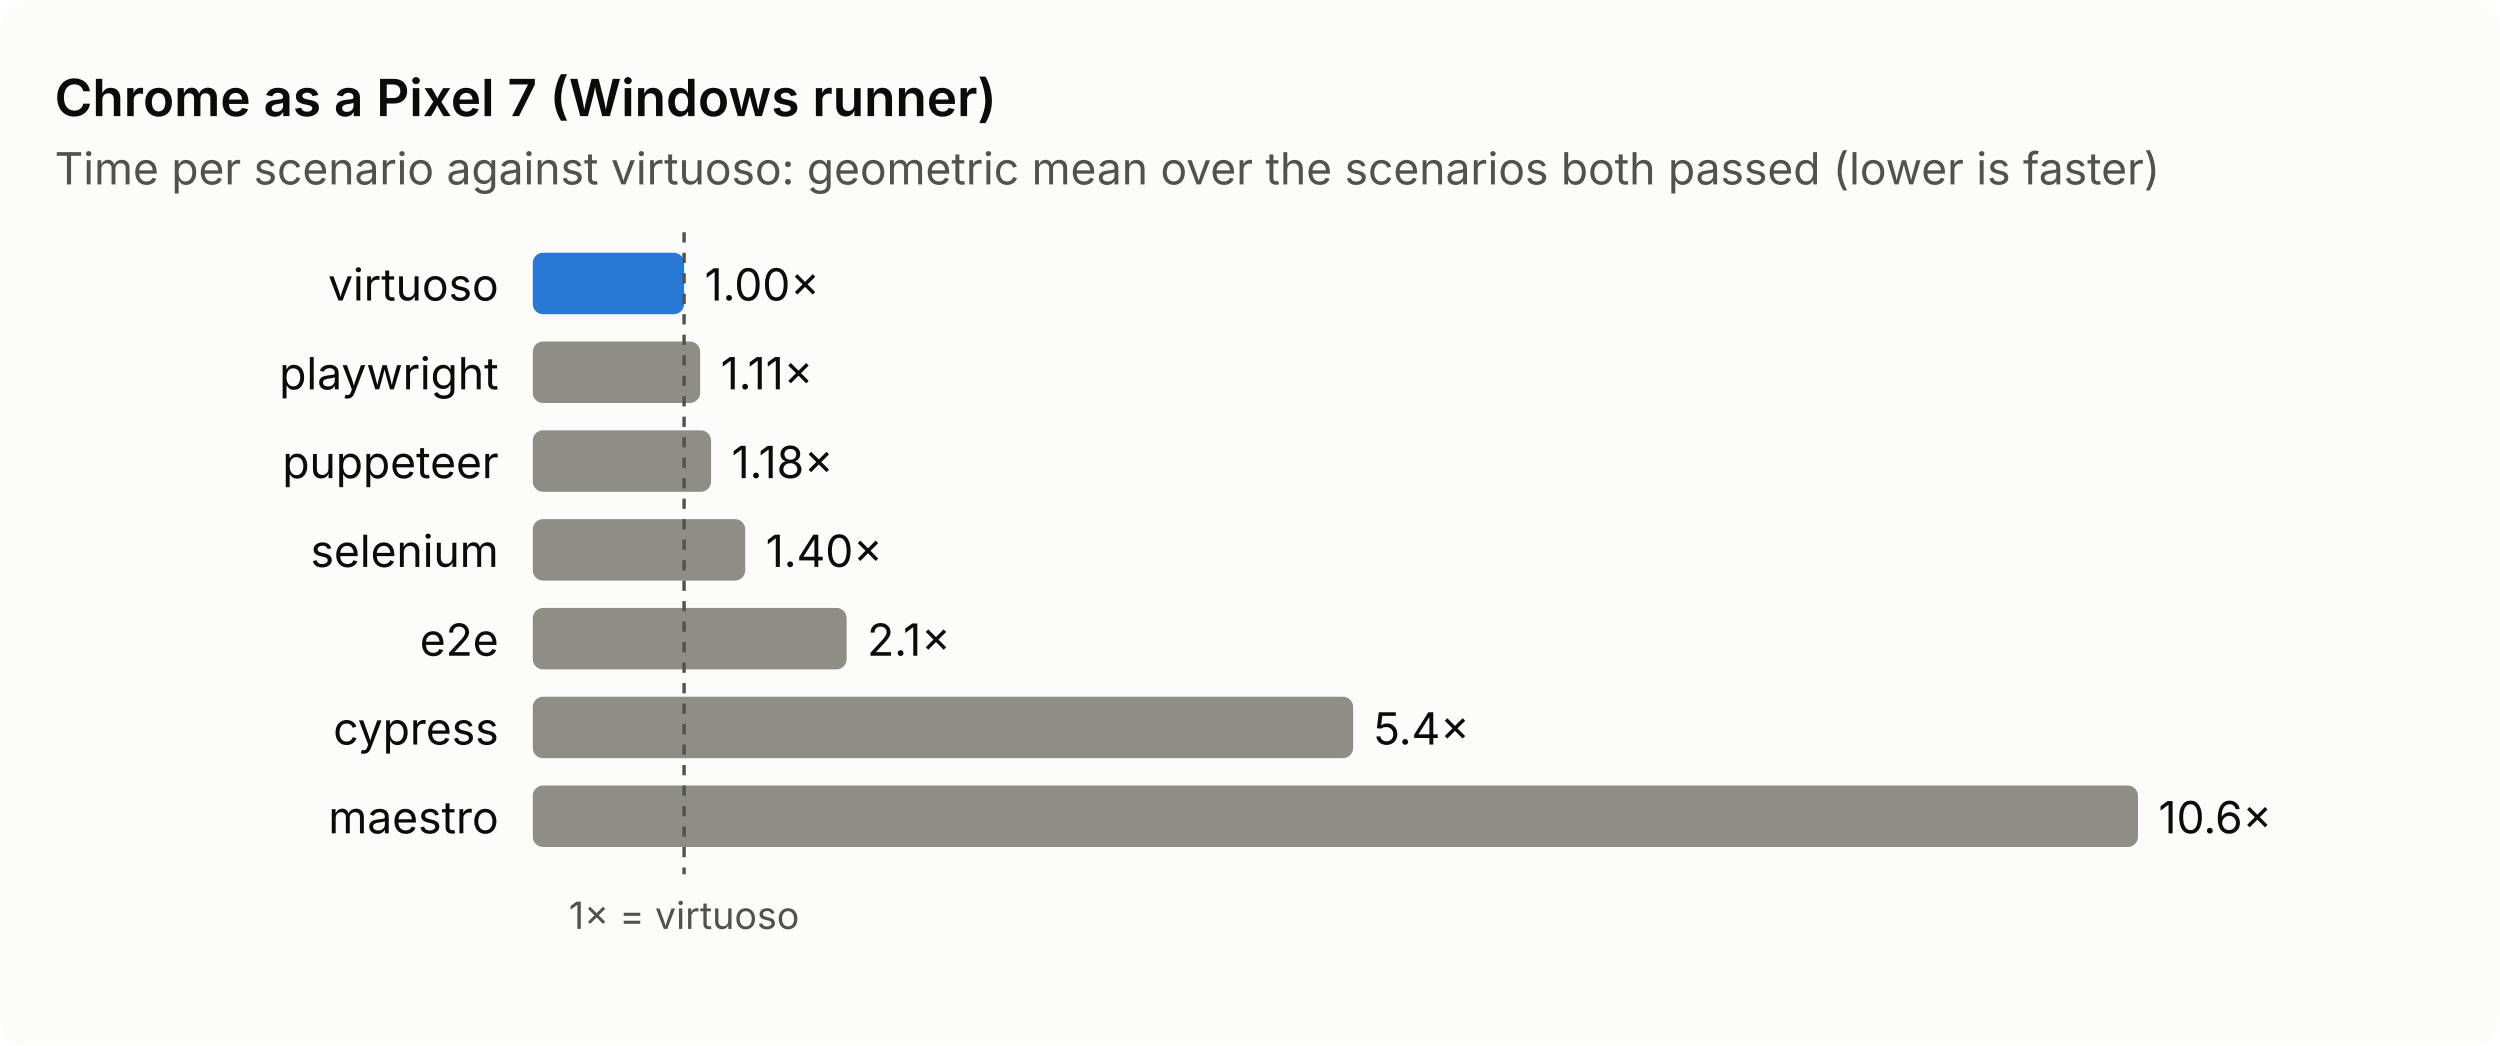
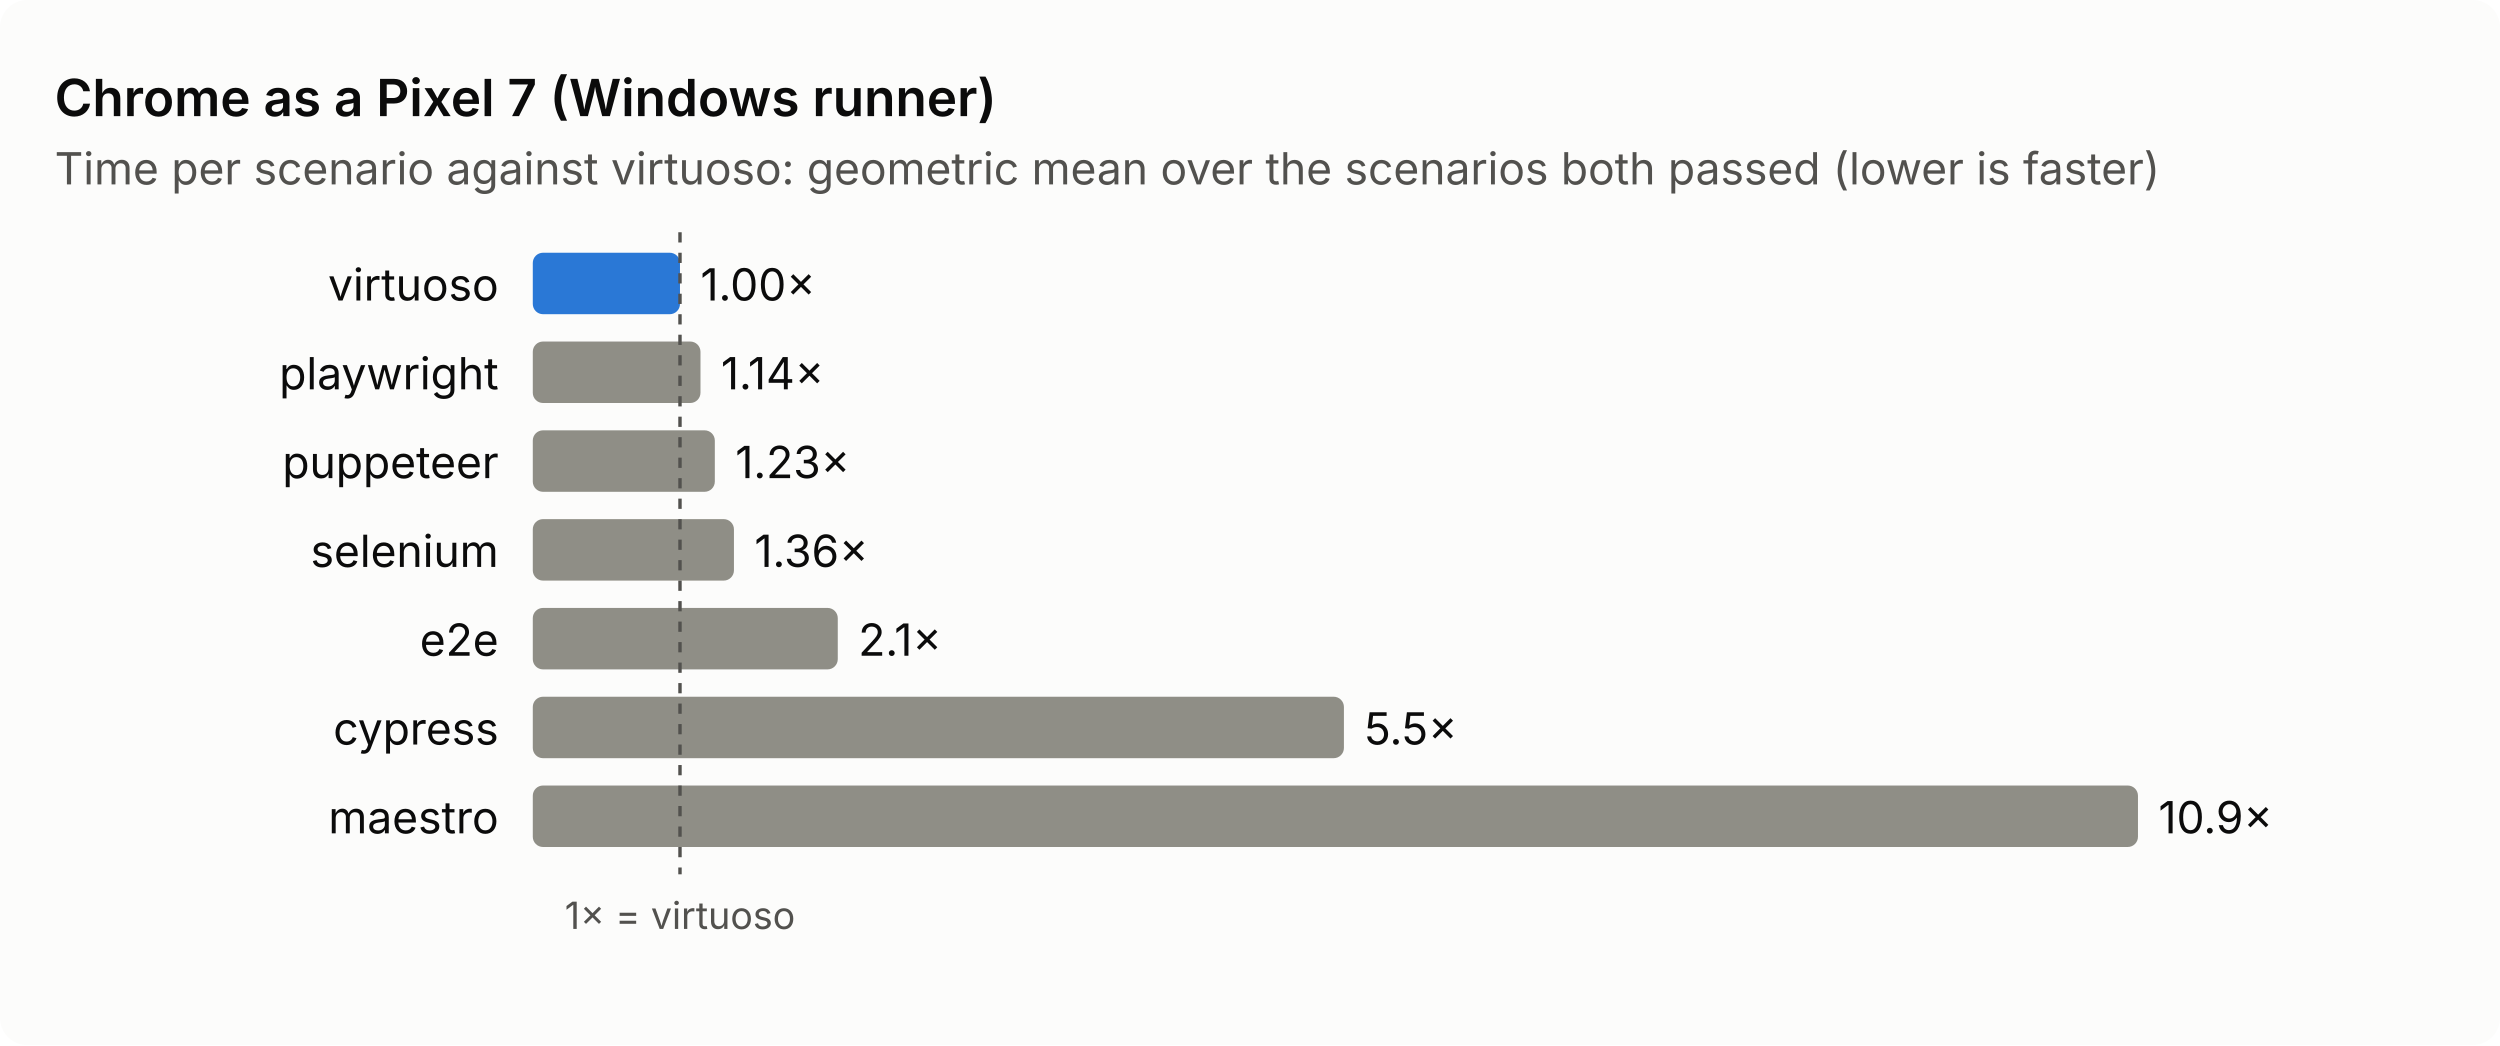
<svg xmlns="http://www.w3.org/2000/svg" viewBox="0 0 732 306" width="732" height="306" role="img" aria-label="Chrome as a Pixel 7 (Windows runner): time per scenario against virtuoso">
  <style>text{font:13px system-ui,-apple-system,'Segoe UI',sans-serif;fill:#0b0b0b}.sub,.axis{fill:#52514e}.axis{font-size:11px}.title{font-size:15px;font-weight:600}.bg{fill:#fcfcfb}.bar{fill:#8f8e86}.base{fill:#2a78d6}.ref{stroke:#52514e;stroke-dasharray:3 3}@media (prefers-color-scheme: dark){.bg{fill:#1a1a19}text{fill:#f0efec}.sub,.axis{fill:#c3c2b7}.base{fill:#3987e5}.ref{stroke:#c3c2b7}}</style>
  <rect class="bg" width="732" height="306" rx="8" />
  <text class="title" x="16" y="34.0">Chrome as a Pixel 7 (Windows runner)</text>
  <text class="sub" x="16" y="54.0">Time per scenario against virtuoso: geometric mean over the scenarios both passed (lower is faster)</text>
  <text x="146.0" y="88.0" text-anchor="end">virtuoso</text>
-   <rect class="bar base" x="156" y="74.0" width="44.3" height="18" rx="3" />
-   <text x="206.3" y="88.0">1.00×</text>
+   <rect class="bar base" x="156" y="74.0" width="43.1" height="18" rx="3" />
+   <text x="205.1" y="88.0">1.00×</text>
  <text x="146.0" y="114.0" text-anchor="end">playwright</text>
-   <rect class="bar" x="156" y="100.0" width="49.0" height="18" rx="3" />
-   <text x="211.0" y="114.0">1.11×</text>
+   <rect class="bar" x="156" y="100.0" width="49.1" height="18" rx="3" />
+   <text x="211.1" y="114.0">1.14×</text>
  <text x="146.0" y="140.0" text-anchor="end">puppeteer</text>
-   <rect class="bar" x="156" y="126.0" width="52.2" height="18" rx="3" />
-   <text x="214.2" y="140.0">1.18×</text>
+   <rect class="bar" x="156" y="126.0" width="53.3" height="18" rx="3" />
+   <text x="215.3" y="140.0">1.23×</text>
  <text x="146.0" y="166.0" text-anchor="end">selenium</text>
-   <rect class="bar" x="156" y="152.0" width="62.2" height="18" rx="3" />
-   <text x="224.2" y="166.0">1.40×</text>
+   <rect class="bar" x="156" y="152.0" width="58.9" height="18" rx="3" />
+   <text x="220.9" y="166.0">1.36×</text>
  <text x="146.0" y="192.0" text-anchor="end">e2e</text>
-   <rect class="bar" x="156" y="178.0" width="91.9" height="18" rx="3" />
-   <text x="253.9" y="192.0">2.1×</text>
+   <rect class="bar" x="156" y="178.0" width="89.3" height="18" rx="3" />
+   <text x="251.3" y="192.0">2.1×</text>
  <text x="146.0" y="218.0" text-anchor="end">cypress</text>
-   <rect class="bar" x="156" y="204.0" width="240.2" height="18" rx="3" />
-   <text x="402.2" y="218.0">5.4×</text>
+   <rect class="bar" x="156" y="204.0" width="237.5" height="18" rx="3" />
+   <text x="399.5" y="218.0">5.5×</text>
  <text x="146.0" y="244.0" text-anchor="end">maestro</text>
  <rect class="bar" x="156" y="230.0" width="470.0" height="18" rx="3" />
-   <text x="632.0" y="244.0">10.6×</text>
-   <line class="ref" x1="200.3" y1="68.0" x2="200.3" y2="256.0" />
-   <text class="axis" x="200.3" y="272.0" text-anchor="middle">1× = virtuoso</text>
+   <text x="632.0" y="244.0">10.9×</text>
+   <line class="ref" x1="199.1" y1="68.0" x2="199.1" y2="256.0" />
+   <text class="axis" x="199.1" y="272.0" text-anchor="middle">1× = virtuoso</text>
</svg>
